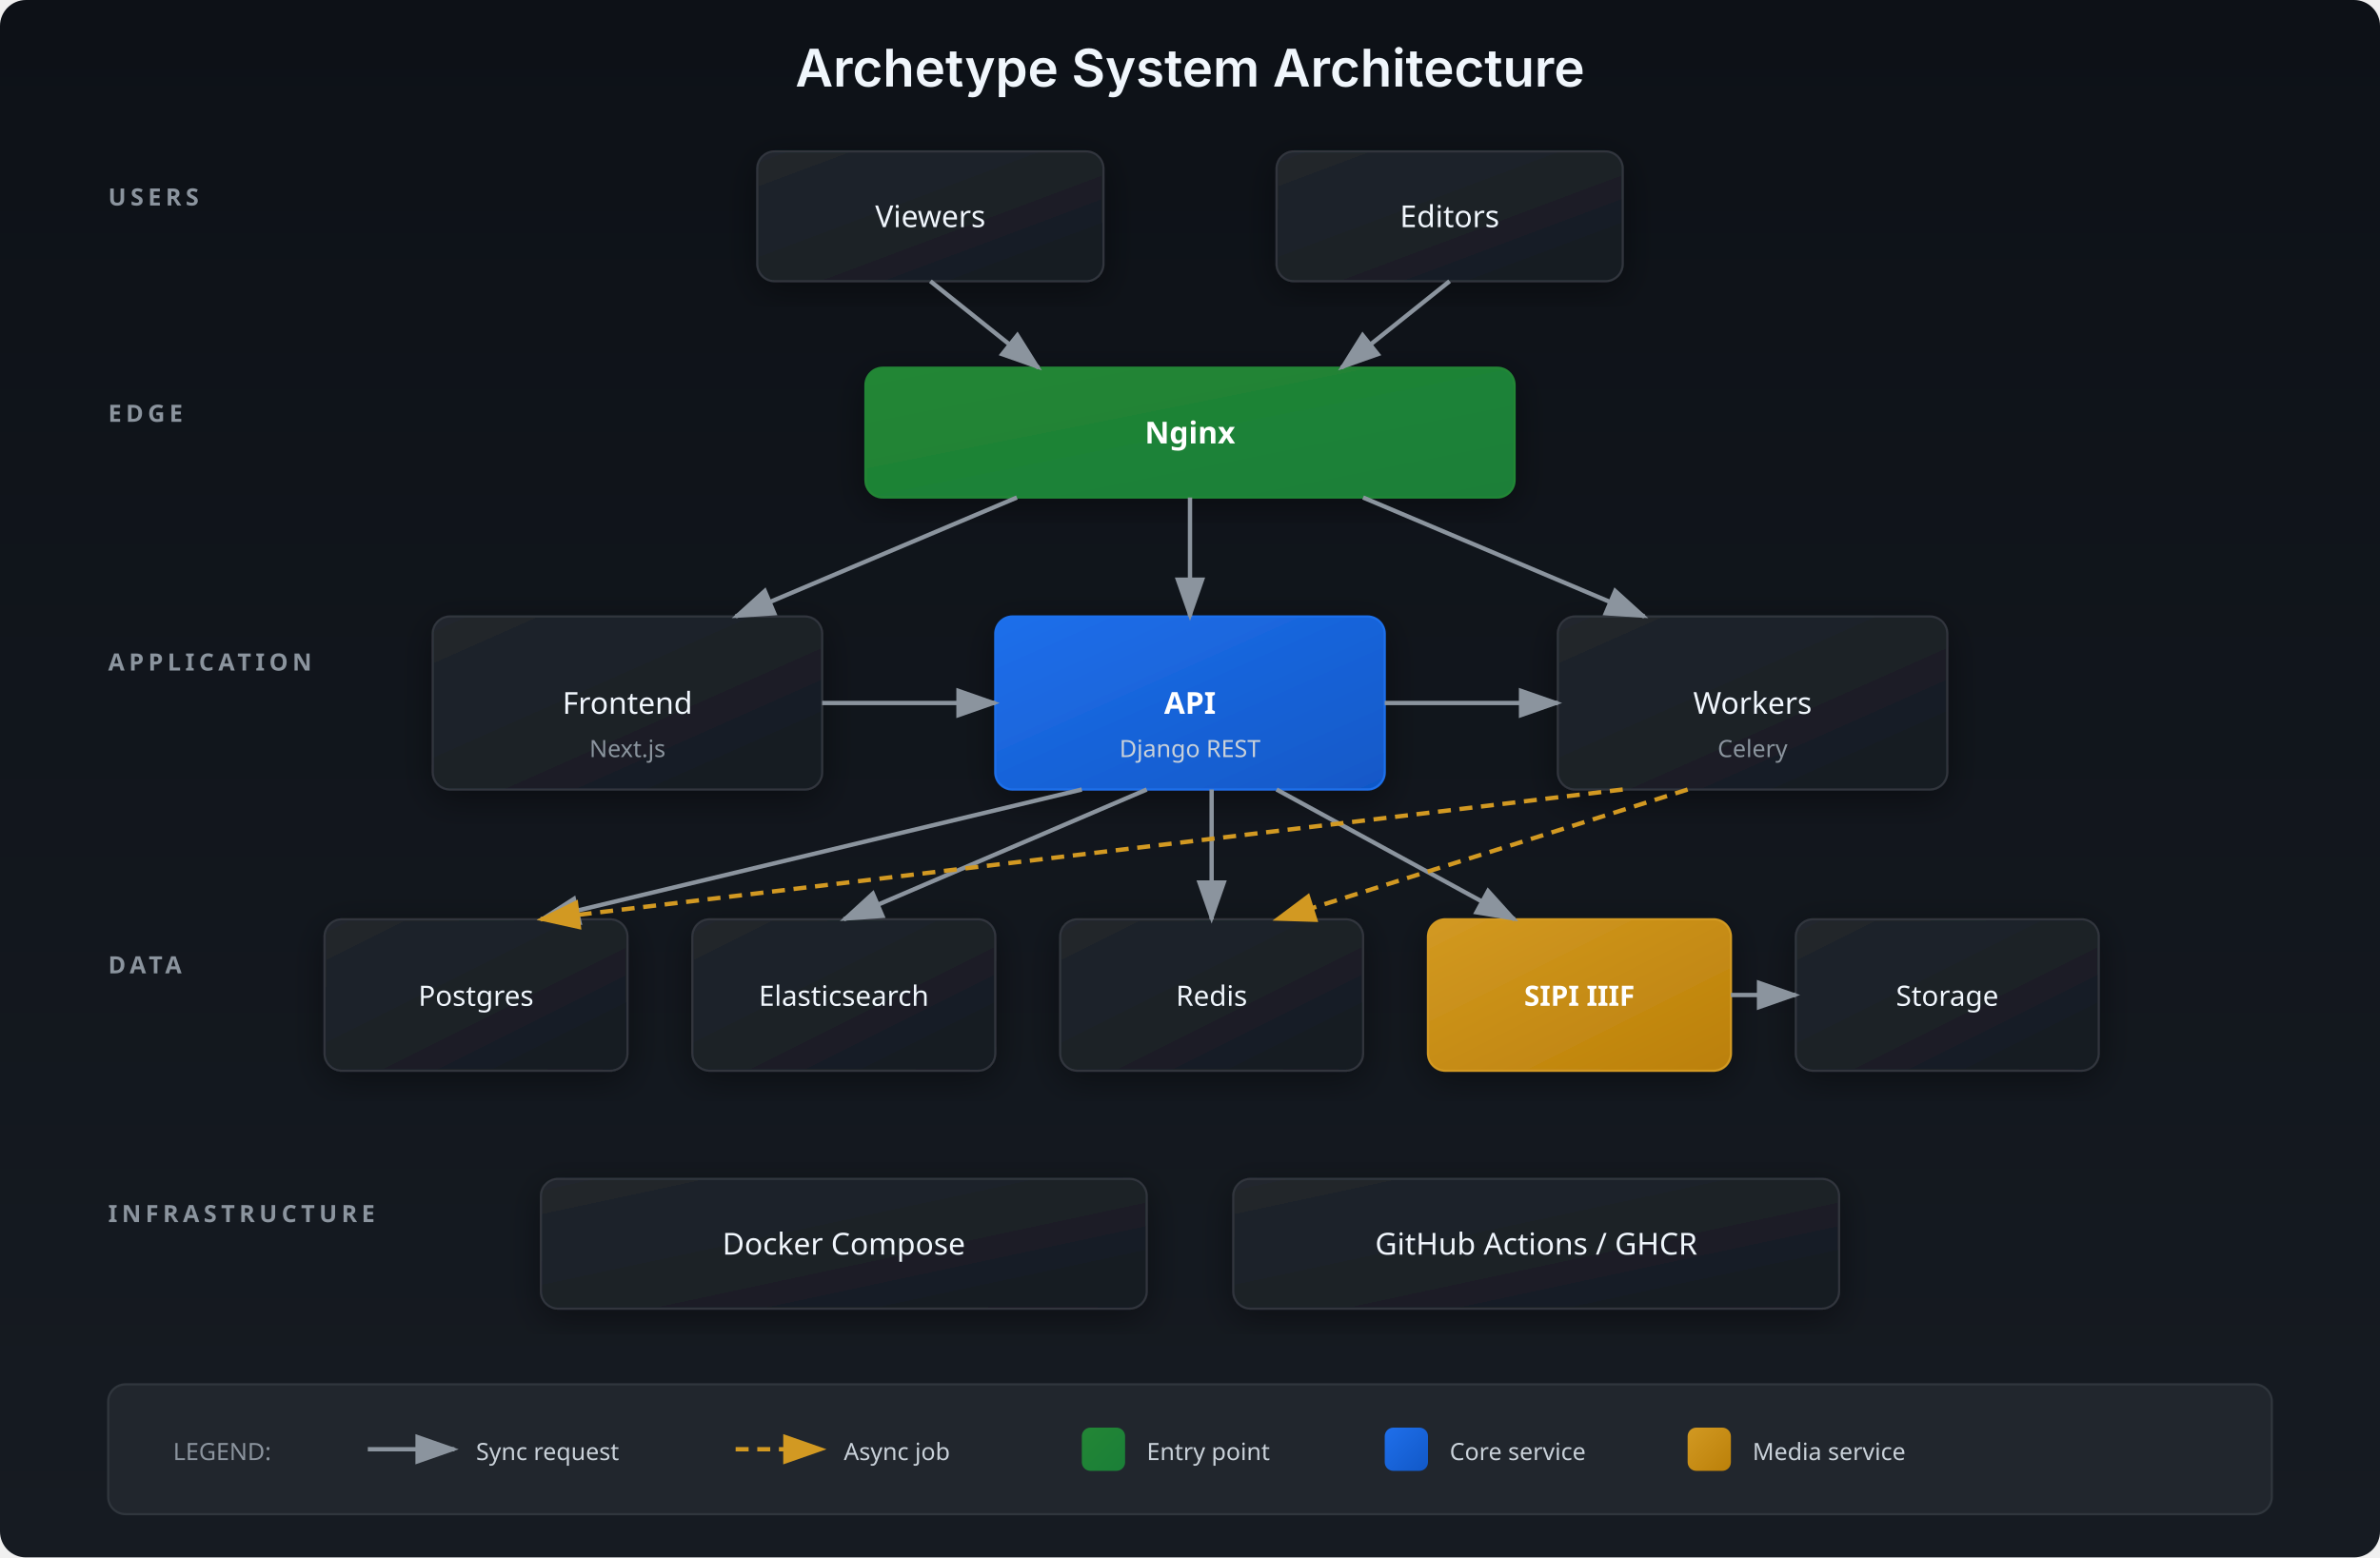
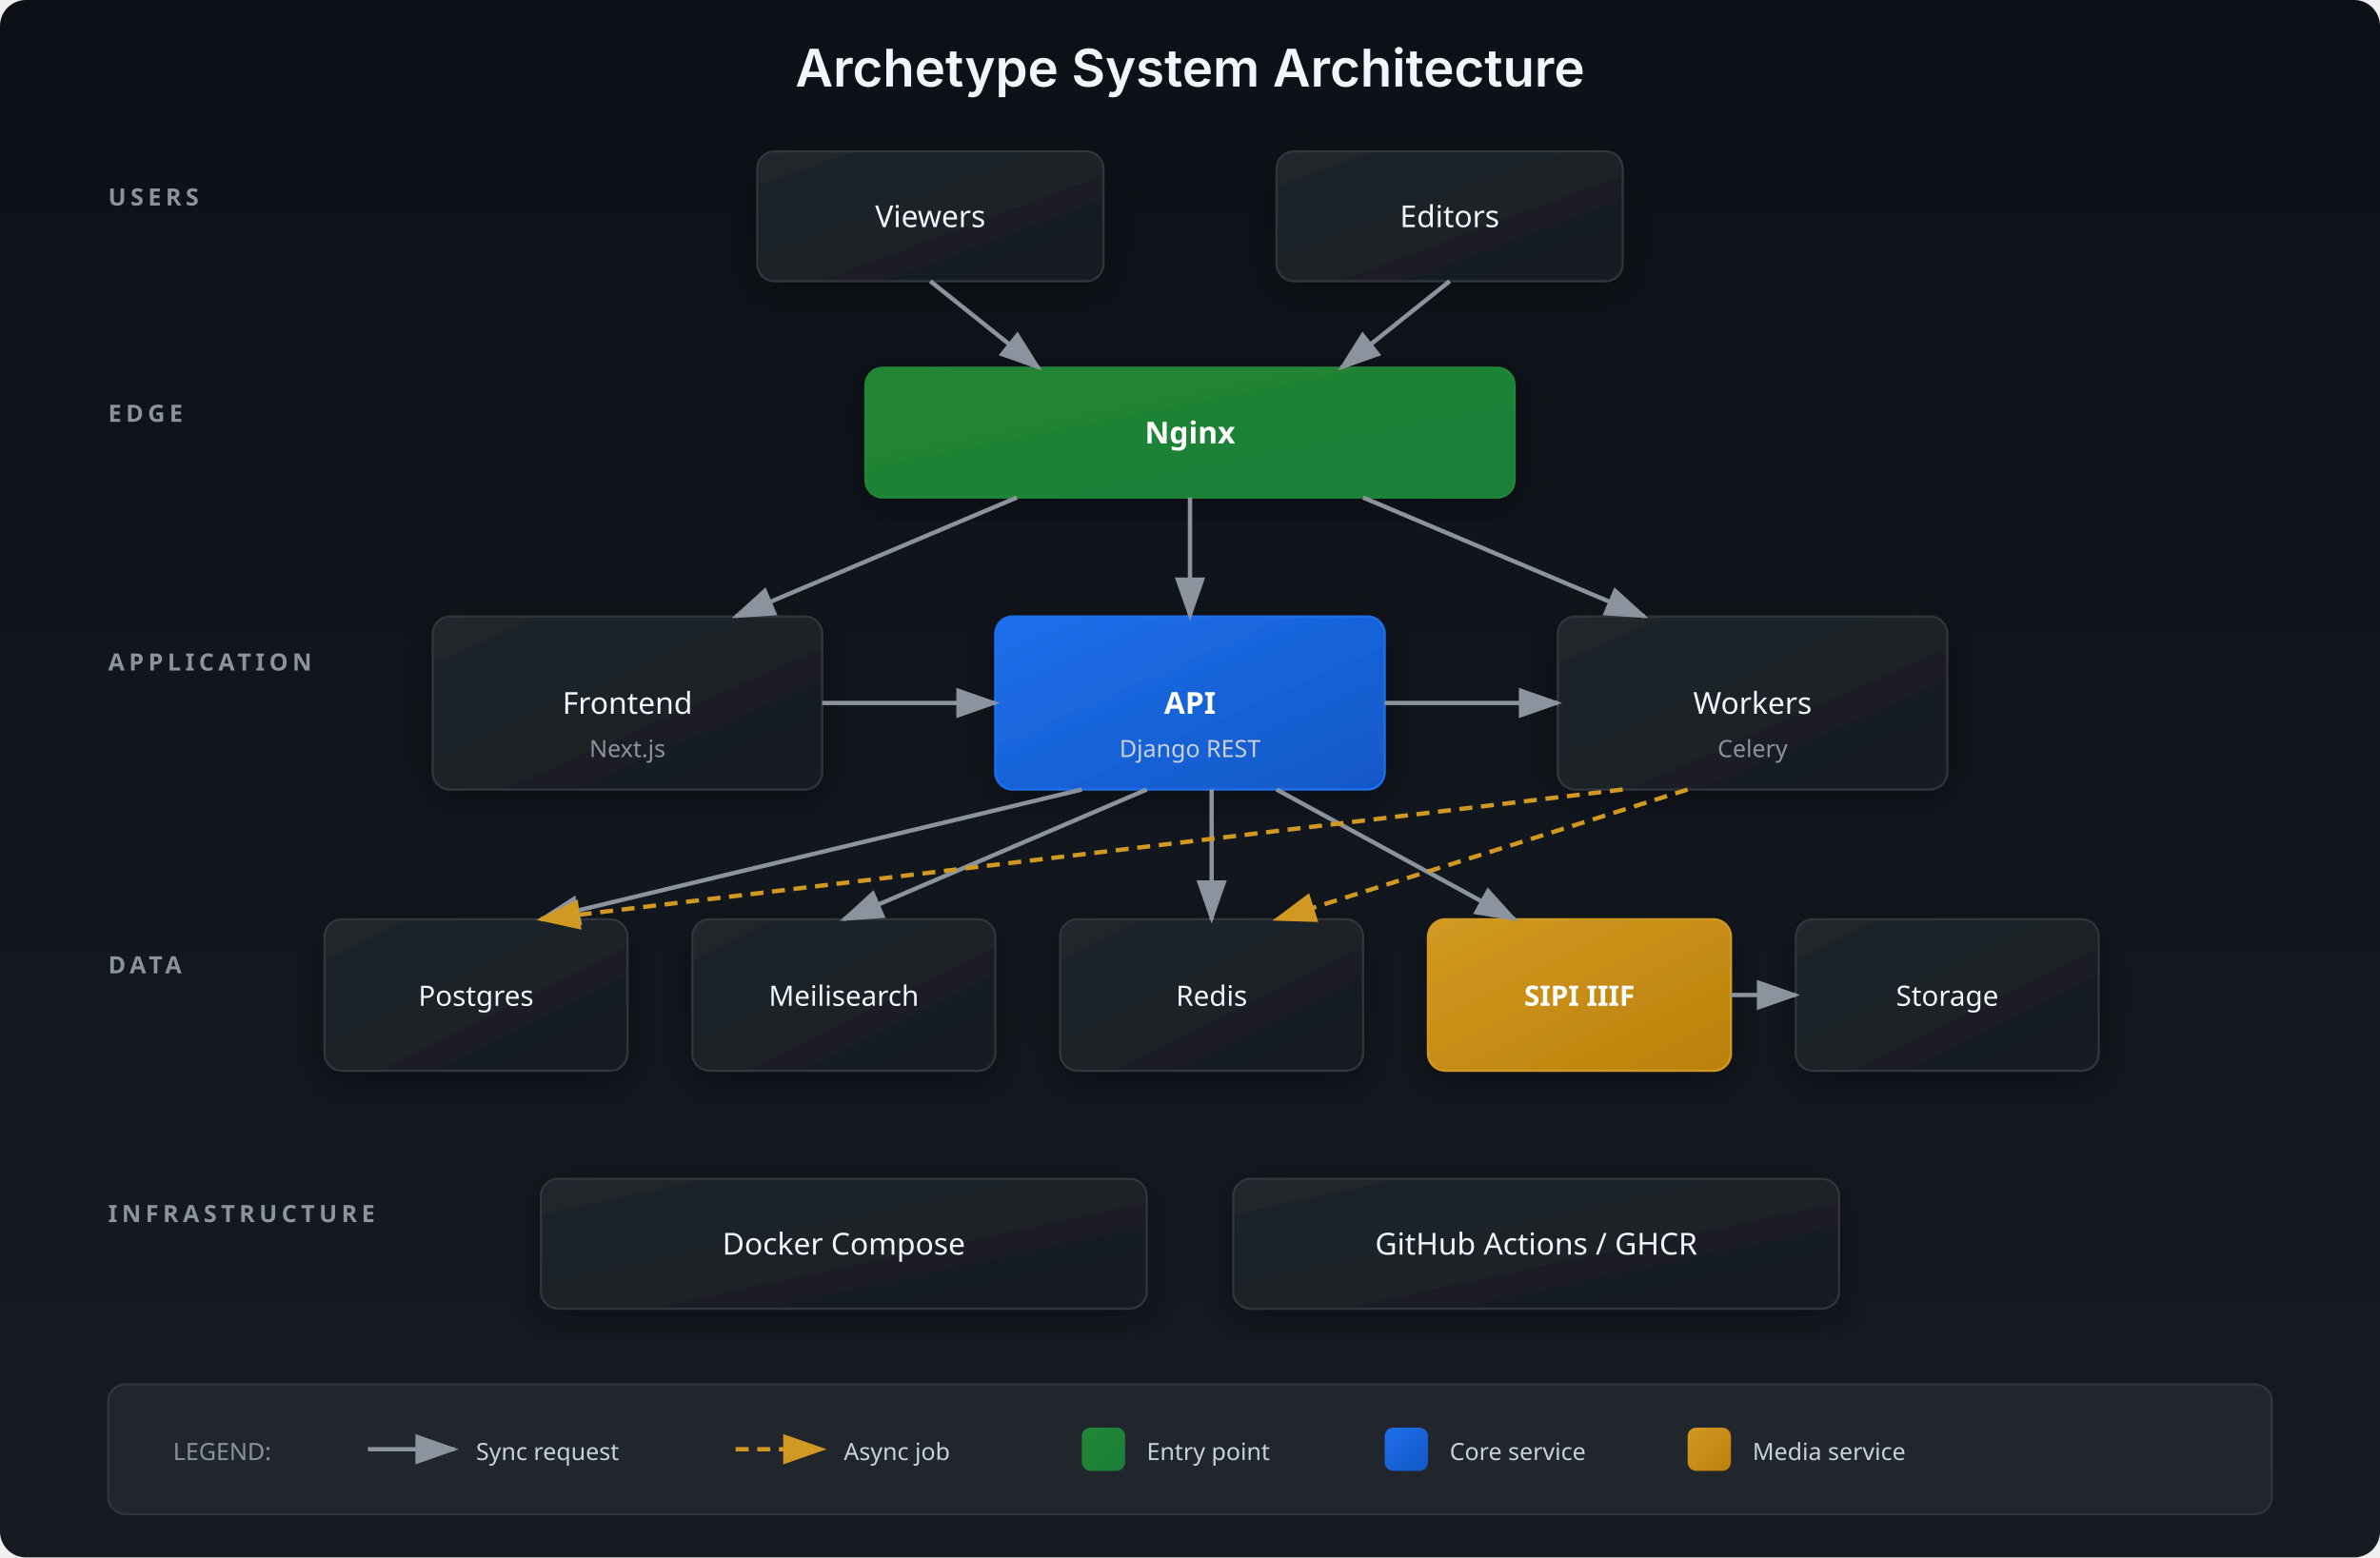
<svg xmlns="http://www.w3.org/2000/svg" width="1100" height="720" viewBox="0 0 1100 720">
  <defs>
    <linearGradient id="bgGrad" x1="0%" y1="0%" x2="0%" y2="100%">
      <stop offset="0%" stop-color="#0d1117" />
      <stop offset="100%" stop-color="#161b22" />
    </linearGradient>
    <linearGradient id="serviceGrad" x1="0%" y1="0%" x2="100%" y2="100%">
      <stop offset="0%" stop-color="#21262d" />
      <stop offset="100%" stop-color="#161b22" />
    </linearGradient>
    <linearGradient id="primaryGrad" x1="0%" y1="0%" x2="100%" y2="100%">
      <stop offset="0%" stop-color="#238636" />
      <stop offset="100%" stop-color="#1a7f37" />
    </linearGradient>
    <linearGradient id="accentGrad" x1="0%" y1="0%" x2="100%" y2="100%">
      <stop offset="0%" stop-color="#1f6feb" />
      <stop offset="100%" stop-color="#1158c7" />
    </linearGradient>
    <linearGradient id="warnGrad" x1="0%" y1="0%" x2="100%" y2="100%">
      <stop offset="0%" stop-color="#d29922" />
      <stop offset="100%" stop-color="#bb8009" />
    </linearGradient>
    <filter id="shadow" x="-20%" y="-20%" width="140%" height="140%">
      <feDropShadow dx="0" dy="4" stdDeviation="8" flood-color="#000" flood-opacity="0.4" />
    </filter>
    <marker id="arrowhead" markerWidth="10" markerHeight="7" refX="9" refY="3.5" orient="auto">
      <polygon points="0 0, 10 3.5, 0 7" fill="#8b949e" />
    </marker>
    <marker id="arrowheadOrange" markerWidth="10" markerHeight="7" refX="9" refY="3.5" orient="auto">
      <polygon points="0 0, 10 3.5, 0 7" fill="#d29922" />
    </marker>
  </defs>
  <rect width="1100" height="720" fill="url(#bgGrad)" rx="12" />
  <text x="550" y="40" text-anchor="middle" fill="#f0f6fc" font-family="system-ui, -apple-system, sans-serif" font-size="24" font-weight="600">Archetype System Architecture</text>
  <text x="50" y="95" fill="#8b949e" font-family="system-ui, sans-serif" font-size="11" font-weight="600" letter-spacing="2">USERS</text>
  <g filter="url(#shadow)">
    <rect x="350" y="70" width="160" height="60" rx="8" fill="url(#serviceGrad)" stroke="#30363d" stroke-width="1" />
    <text x="430" y="105" text-anchor="middle" fill="#f0f6fc" font-family="system-ui, sans-serif" font-size="14" font-weight="500">Viewers</text>
  </g>
  <g filter="url(#shadow)">
    <rect x="590" y="70" width="160" height="60" rx="8" fill="url(#serviceGrad)" stroke="#30363d" stroke-width="1" />
    <text x="670" y="105" text-anchor="middle" fill="#f0f6fc" font-family="system-ui, sans-serif" font-size="14" font-weight="500">Editors</text>
  </g>
  <text x="50" y="195" fill="#8b949e" font-family="system-ui, sans-serif" font-size="11" font-weight="600" letter-spacing="2">EDGE</text>
  <g filter="url(#shadow)">
    <rect x="400" y="170" width="300" height="60" rx="8" fill="url(#primaryGrad)" stroke="#238636" stroke-width="1" />
    <text x="550" y="205" text-anchor="middle" fill="#ffffff" font-family="system-ui, sans-serif" font-size="14" font-weight="600">Nginx</text>
  </g>
  <text x="50" y="310" fill="#8b949e" font-family="system-ui, sans-serif" font-size="11" font-weight="600" letter-spacing="2">APPLICATION</text>
  <g filter="url(#shadow)">
    <rect x="200" y="285" width="180" height="80" rx="8" fill="url(#serviceGrad)" stroke="#30363d" stroke-width="1" />
    <text x="290" y="330" text-anchor="middle" fill="#f0f6fc" font-family="system-ui, sans-serif" font-size="14" font-weight="500">Frontend</text>
    <text x="290" y="350" text-anchor="middle" fill="#8b949e" font-family="system-ui, sans-serif" font-size="11">Next.js</text>
  </g>
  <g filter="url(#shadow)">
    <rect x="460" y="285" width="180" height="80" rx="8" fill="url(#accentGrad)" stroke="#1f6feb" stroke-width="1" />
    <text x="550" y="330" text-anchor="middle" fill="#ffffff" font-family="system-ui, sans-serif" font-size="14" font-weight="600">API</text>
    <text x="550" y="350" text-anchor="middle" fill="#c9d1d9" font-family="system-ui, sans-serif" font-size="11">Django REST</text>
  </g>
  <g filter="url(#shadow)">
    <rect x="720" y="285" width="180" height="80" rx="8" fill="url(#serviceGrad)" stroke="#30363d" stroke-width="1" />
    <text x="810" y="330" text-anchor="middle" fill="#f0f6fc" font-family="system-ui, sans-serif" font-size="14" font-weight="500">Workers</text>
    <text x="810" y="350" text-anchor="middle" fill="#8b949e" font-family="system-ui, sans-serif" font-size="11">Celery</text>
  </g>
  <text x="50" y="450" fill="#8b949e" font-family="system-ui, sans-serif" font-size="11" font-weight="600" letter-spacing="2">DATA</text>
  <g filter="url(#shadow)">
    <rect x="150" y="425" width="140" height="70" rx="8" fill="url(#serviceGrad)" stroke="#30363d" stroke-width="1" />
    <text x="220" y="465" text-anchor="middle" fill="#f0f6fc" font-family="system-ui, sans-serif" font-size="13" font-weight="500">Postgres</text>
  </g>
  <g filter="url(#shadow)">
    <rect x="320" y="425" width="140" height="70" rx="8" fill="url(#serviceGrad)" stroke="#30363d" stroke-width="1" />
-     <text x="390" y="465" text-anchor="middle" fill="#f0f6fc" font-family="system-ui, sans-serif" font-size="13" font-weight="500">Elasticsearch</text>
+     <text x="390" y="465" text-anchor="middle" fill="#f0f6fc" font-family="system-ui, sans-serif" font-size="13" font-weight="500">Meilisearch</text>
  </g>
  <g filter="url(#shadow)">
    <rect x="490" y="425" width="140" height="70" rx="8" fill="url(#serviceGrad)" stroke="#30363d" stroke-width="1" />
    <text x="560" y="465" text-anchor="middle" fill="#f0f6fc" font-family="system-ui, sans-serif" font-size="13" font-weight="500">Redis</text>
  </g>
  <g filter="url(#shadow)">
    <rect x="660" y="425" width="140" height="70" rx="8" fill="url(#warnGrad)" stroke="#d29922" stroke-width="1" />
    <text x="730" y="465" text-anchor="middle" fill="#ffffff" font-family="system-ui, sans-serif" font-size="13" font-weight="600">SIPI IIIF</text>
  </g>
  <g filter="url(#shadow)">
    <rect x="830" y="425" width="140" height="70" rx="8" fill="url(#serviceGrad)" stroke="#30363d" stroke-width="1" />
    <text x="900" y="465" text-anchor="middle" fill="#f0f6fc" font-family="system-ui, sans-serif" font-size="13" font-weight="500">Storage</text>
  </g>
  <text x="50" y="565" fill="#8b949e" font-family="system-ui, sans-serif" font-size="11" font-weight="600" letter-spacing="2">INFRASTRUCTURE</text>
  <g filter="url(#shadow)">
    <rect x="250" y="545" width="280" height="60" rx="8" fill="url(#serviceGrad)" stroke="#30363d" stroke-width="1" />
    <text x="390" y="580" text-anchor="middle" fill="#f0f6fc" font-family="system-ui, sans-serif" font-size="14" font-weight="500">Docker Compose</text>
  </g>
  <g filter="url(#shadow)">
    <rect x="570" y="545" width="280" height="60" rx="8" fill="url(#serviceGrad)" stroke="#30363d" stroke-width="1" />
    <text x="710" y="580" text-anchor="middle" fill="#f0f6fc" font-family="system-ui, sans-serif" font-size="14" font-weight="500">GitHub Actions / GHCR</text>
  </g>
  <line x1="430" y1="130" x2="480" y2="170" stroke="#8b949e" stroke-width="2" marker-end="url(#arrowhead)" />
  <line x1="670" y1="130" x2="620" y2="170" stroke="#8b949e" stroke-width="2" marker-end="url(#arrowhead)" />
  <line x1="470" y1="230" x2="340" y2="285" stroke="#8b949e" stroke-width="2" marker-end="url(#arrowhead)" />
  <line x1="550" y1="230" x2="550" y2="285" stroke="#8b949e" stroke-width="2" marker-end="url(#arrowhead)" />
  <line x1="630" y1="230" x2="760" y2="285" stroke="#8b949e" stroke-width="2" marker-end="url(#arrowhead)" />
  <line x1="380" y1="325" x2="460" y2="325" stroke="#8b949e" stroke-width="2" marker-end="url(#arrowhead)" />
  <line x1="640" y1="325" x2="720" y2="325" stroke="#8b949e" stroke-width="2" marker-end="url(#arrowhead)" />
  <line x1="500" y1="365" x2="250" y2="425" stroke="#8b949e" stroke-width="2" marker-end="url(#arrowhead)" />
  <line x1="530" y1="365" x2="390" y2="425" stroke="#8b949e" stroke-width="2" marker-end="url(#arrowhead)" />
  <line x1="560" y1="365" x2="560" y2="425" stroke="#8b949e" stroke-width="2" marker-end="url(#arrowhead)" />
  <line x1="590" y1="365" x2="700" y2="425" stroke="#8b949e" stroke-width="2" marker-end="url(#arrowhead)" />
  <line x1="780" y1="365" x2="590" y2="425" stroke="#d29922" stroke-width="2" stroke-dasharray="6,4" marker-end="url(#arrowheadOrange)" />
  <line x1="750" y1="365" x2="250" y2="425" stroke="#d29922" stroke-width="2" stroke-dasharray="6,4" marker-end="url(#arrowheadOrange)" />
  <line x1="800" y1="460" x2="830" y2="460" stroke="#8b949e" stroke-width="2" marker-end="url(#arrowhead)" />
  <rect x="50" y="640" width="1000" height="60" rx="8" fill="#21262d" stroke="#30363d" stroke-width="1" />
  <text x="80" y="675" fill="#8b949e" font-family="system-ui, sans-serif" font-size="11">LEGEND:</text>
  <line x1="170" y1="670" x2="210" y2="670" stroke="#8b949e" stroke-width="2" marker-end="url(#arrowhead)" />
  <text x="220" y="675" fill="#c9d1d9" font-family="system-ui, sans-serif" font-size="11">Sync request</text>
  <line x1="340" y1="670" x2="380" y2="670" stroke="#d29922" stroke-width="2" stroke-dasharray="6,4" marker-end="url(#arrowheadOrange)" />
  <text x="390" y="675" fill="#c9d1d9" font-family="system-ui, sans-serif" font-size="11">Async job</text>
  <rect x="500" y="660" width="20" height="20" rx="4" fill="url(#primaryGrad)" />
  <text x="530" y="675" fill="#c9d1d9" font-family="system-ui, sans-serif" font-size="11">Entry point</text>
  <rect x="640" y="660" width="20" height="20" rx="4" fill="url(#accentGrad)" />
  <text x="670" y="675" fill="#c9d1d9" font-family="system-ui, sans-serif" font-size="11">Core service</text>
  <rect x="780" y="660" width="20" height="20" rx="4" fill="url(#warnGrad)" />
  <text x="810" y="675" fill="#c9d1d9" font-family="system-ui, sans-serif" font-size="11">Media service</text>
</svg>
